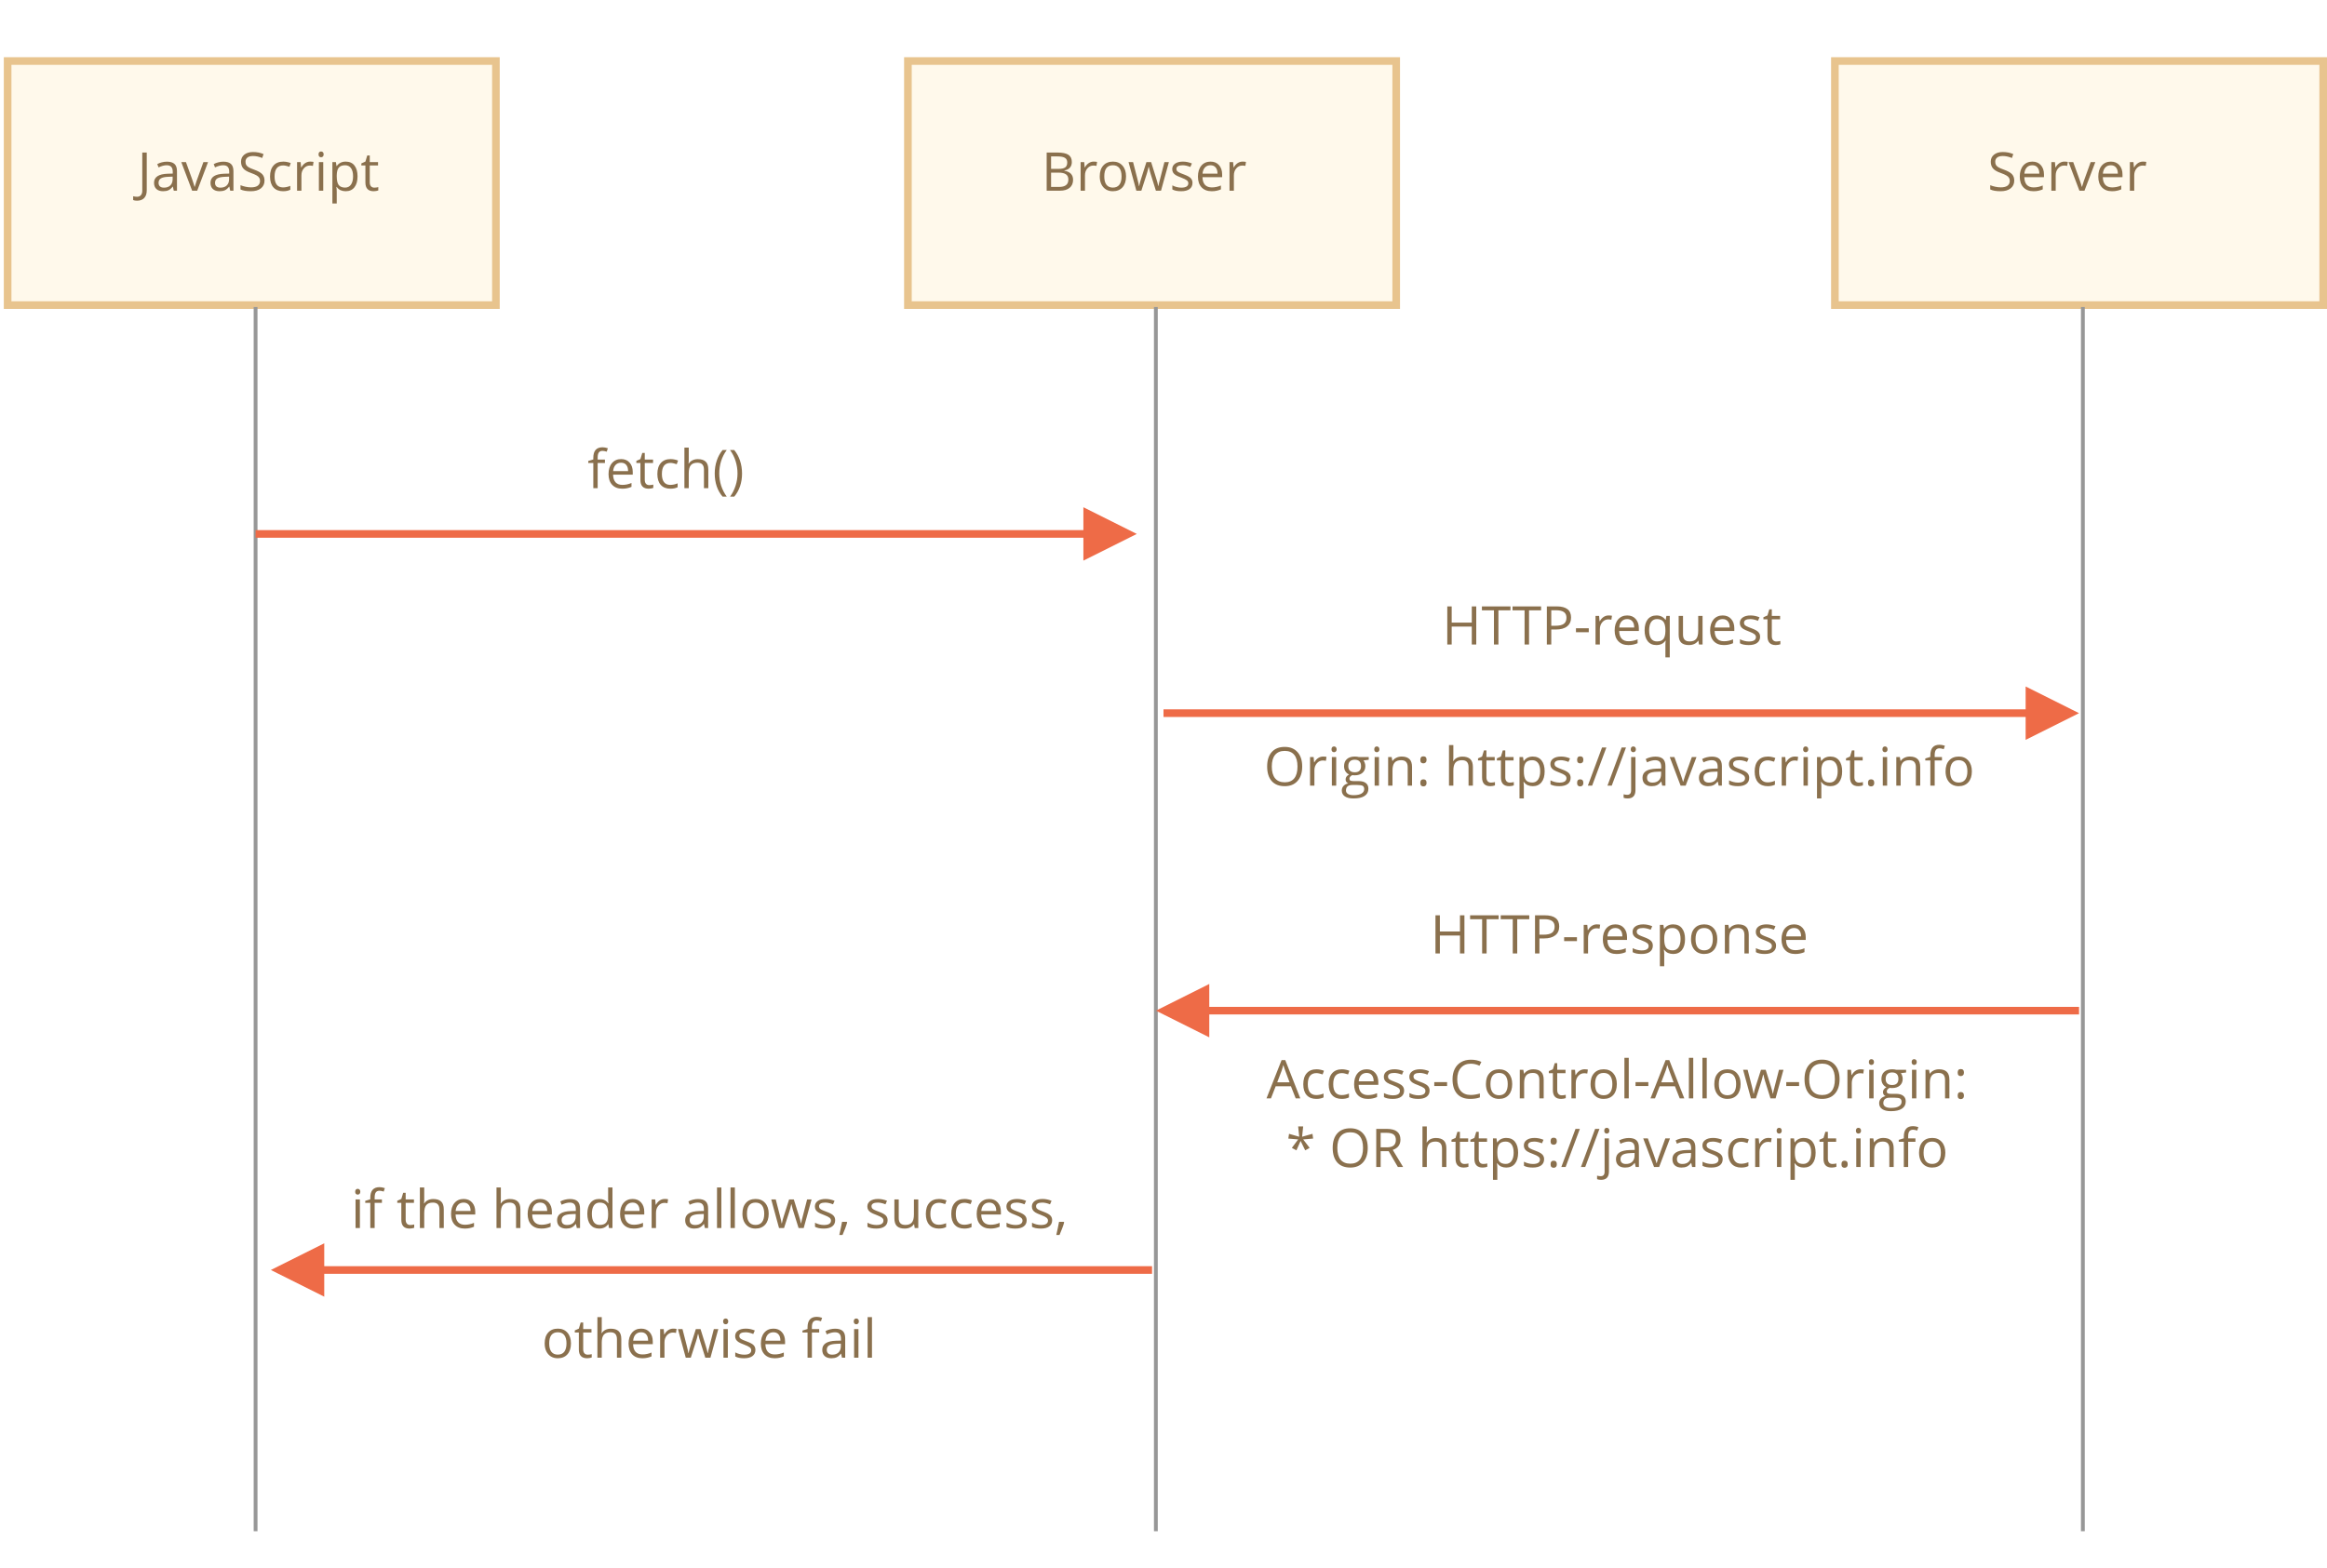
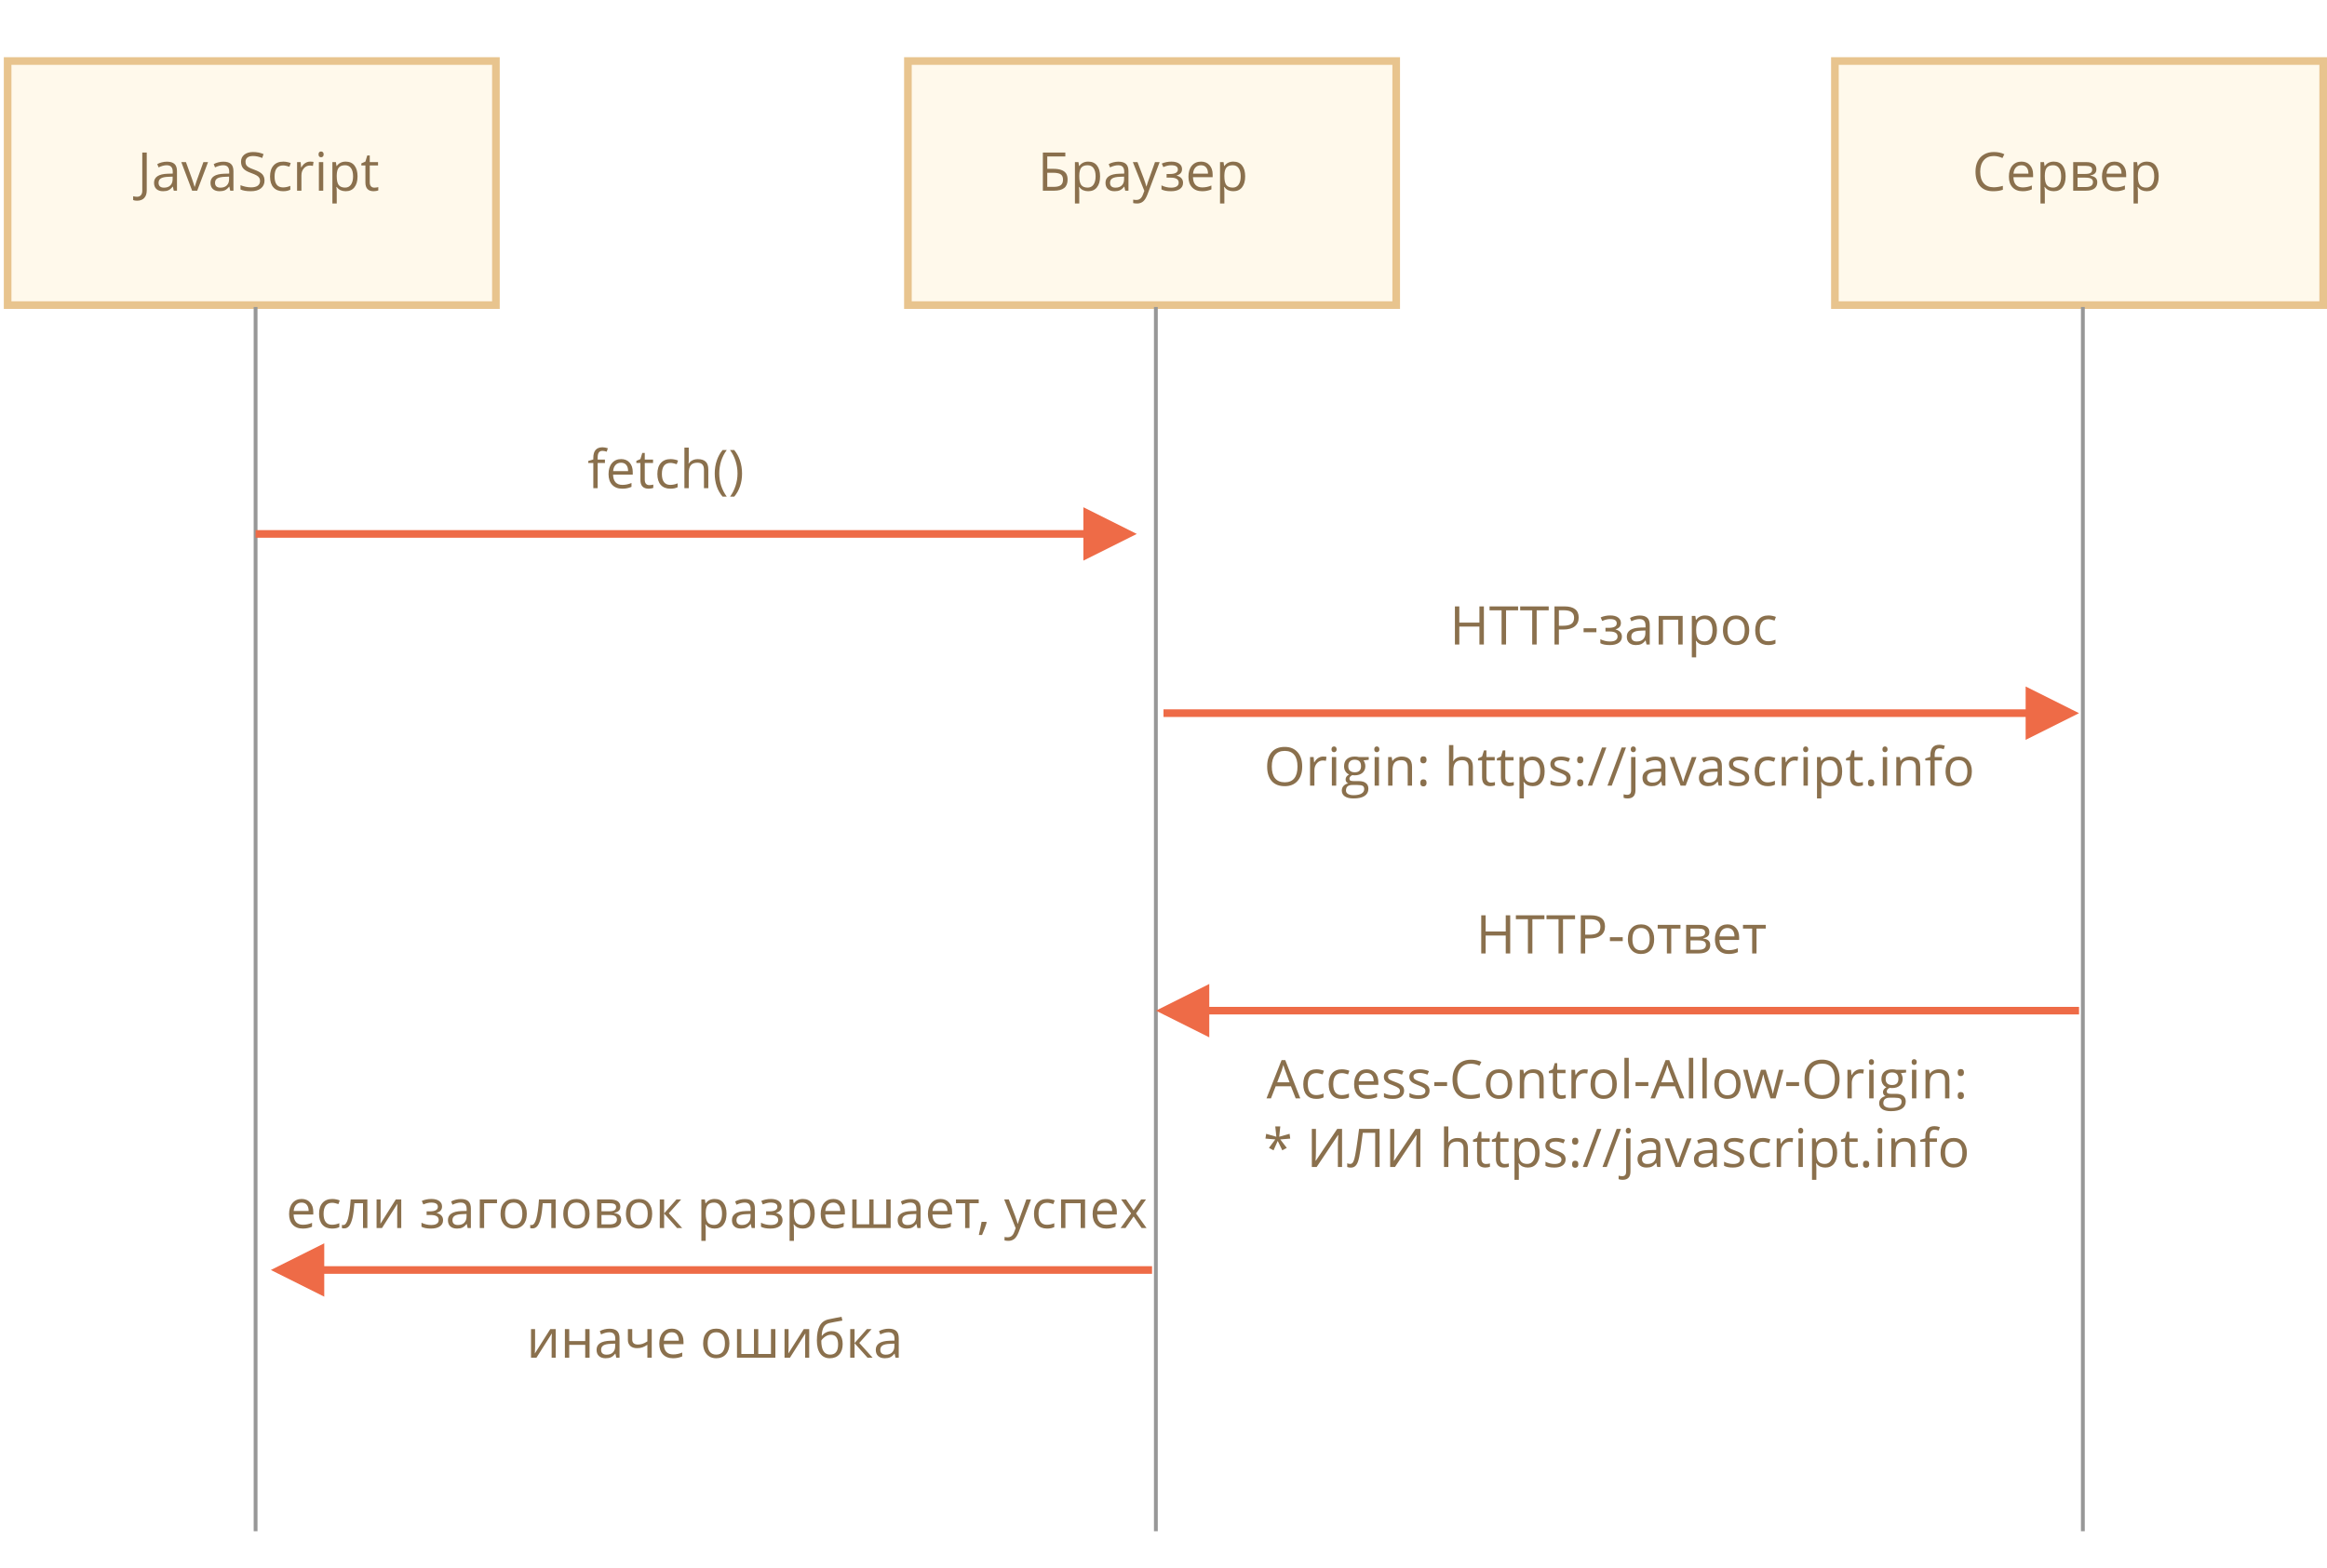
<svg xmlns="http://www.w3.org/2000/svg" width="610px" height="411px" viewBox="0 0 610 411" version="1.1">
  <g id="network" stroke="none" stroke-width="1" fill="none" fill-rule="evenodd">
    <g id="xhr-another-domain.svg">
      <rect id="Rectangle-227" stroke="#E8C48E" stroke-width="2" fill="#FFF9EB" x="2" y="16" width="128" height="64" />
      <text id="JavaScript" font-family="OpenSans-Regular, Open Sans" font-size="14" font-weight="normal" fill="#8A704D">
        <tspan x="36" y="50">JavaScript</tspan>
      </text>
      <rect id="Rectangle-228" stroke="#E8C48E" stroke-width="2" fill="#FFF9EB" x="238" y="16" width="128" height="64" />
      <text id="Browser" font-family="OpenSans-Regular, Open Sans" font-size="14" font-weight="normal" fill="#8A704D">
-         <tspan x="273" y="50">Browser</tspan>
+         <tspan x="272" y="50">Браузер</tspan>
      </text>
      <rect id="Rectangle-229" stroke="#E8C48E" stroke-width="2" fill="#FFF9EB" x="481" y="16" width="128" height="64" />
      <text id="Server" font-family="OpenSans-Regular, Open Sans" font-size="14" font-weight="normal" fill="#8A704D">
-         <tspan x="521" y="50">Server</tspan>
+         <tspan x="517" y="50">Сервер</tspan>
      </text>
      <path d="M67,81 L67,401" id="Line" stroke="#979797" stroke-linecap="square" />
      <path d="M303,81 L303,401" id="Line" stroke="#979797" stroke-linecap="square" />
      <path d="M546,81 L546,401" id="Line" stroke="#979797" stroke-linecap="square" />
      <path id="Line" d="M284,141 L67,141 L67,139 L284,139 L284,133 L298,140 L284,147 L284,141 Z" fill="#EE6B47" fill-rule="nonzero" />
      <text id="Origin:-https://java" font-family="OpenSans-Regular, Open Sans" font-size="14" font-weight="normal" line-spacing="26" fill="#8A704D">
        <tspan x="331.312" y="206">Origin: https://javascript.info</tspan>
      </text>
      <text id="HTTP-request" font-family="OpenSans-Regular, Open Sans" font-size="14" font-weight="normal" line-spacing="26" fill="#8A704D">
-         <tspan x="378.015" y="169">HTTP-request</tspan>
+         <tspan x="380.015" y="169">HTTP-запрос</tspan>
      </text>
      <text id="fetch()" font-family="OpenSans-Regular, Open Sans" font-size="14" font-weight="normal" fill="#8A704D">
        <tspan x="154" y="128">fetch()</tspan>
      </text>
      <text id="HTTP-response" font-family="OpenSans-Regular, Open Sans" font-size="14" font-weight="normal" line-spacing="27" fill="#8A704D">
-         <tspan x="374.919" y="250">HTTP-response</tspan>
+         <tspan x="386.919" y="250">HTTP-ответ</tspan>
      </text>
      <text id="Access-Control-Allow" font-family="OpenSans-Regular, Open Sans" font-size="14" font-weight="normal" line-spacing="18" fill="#8A704D">
        <tspan x="332" y="288">Access-Control-Allow-Origin: </tspan>
-         <tspan x="337.13" y="306">* OR https://javascript.info</tspan>
+         <tspan x="331.13" y="306">* ИЛИ https://javascript.info</tspan>
      </text>
      <text id="if-the-header-allows" font-family="OpenSans-Regular, Open Sans" font-size="14" font-weight="normal" line-spacing="18" fill="#8A704D">
-         <tspan x="92" y="322">if the header allows, success,</tspan>
+         <tspan x="75" y="322">если заголовок разрешает, успех</tspan>
      </text>
      <text id="otherwise-fail" font-family="OpenSans-Regular, Open Sans" font-size="14" font-weight="normal" line-spacing="18" fill="#8A704D">
-         <tspan x="142" y="356">otherwise fail</tspan>
+         <tspan x="138" y="356">иначе ошибка</tspan>
      </text>
      <path id="Line" d="M531,188 L305,188 L305,186 L531,186 L531,180 L545,187 L531,194 L531,188 Z" fill="#EE6B47" fill-rule="nonzero" />
      <path id="Line-2" d="M317,264 L545,264 L545,266 L317,266 L317,272 L303,265 L317,258 L317,264 Z" fill="#EE6B47" fill-rule="nonzero" />
      <path id="Line-3" d="M85,332 L302,332 L302,334 L85,334 L85,340 L71,333 L85,326 L85,332 Z" fill="#EE6B47" fill-rule="nonzero" />
    </g>
  </g>
</svg>
